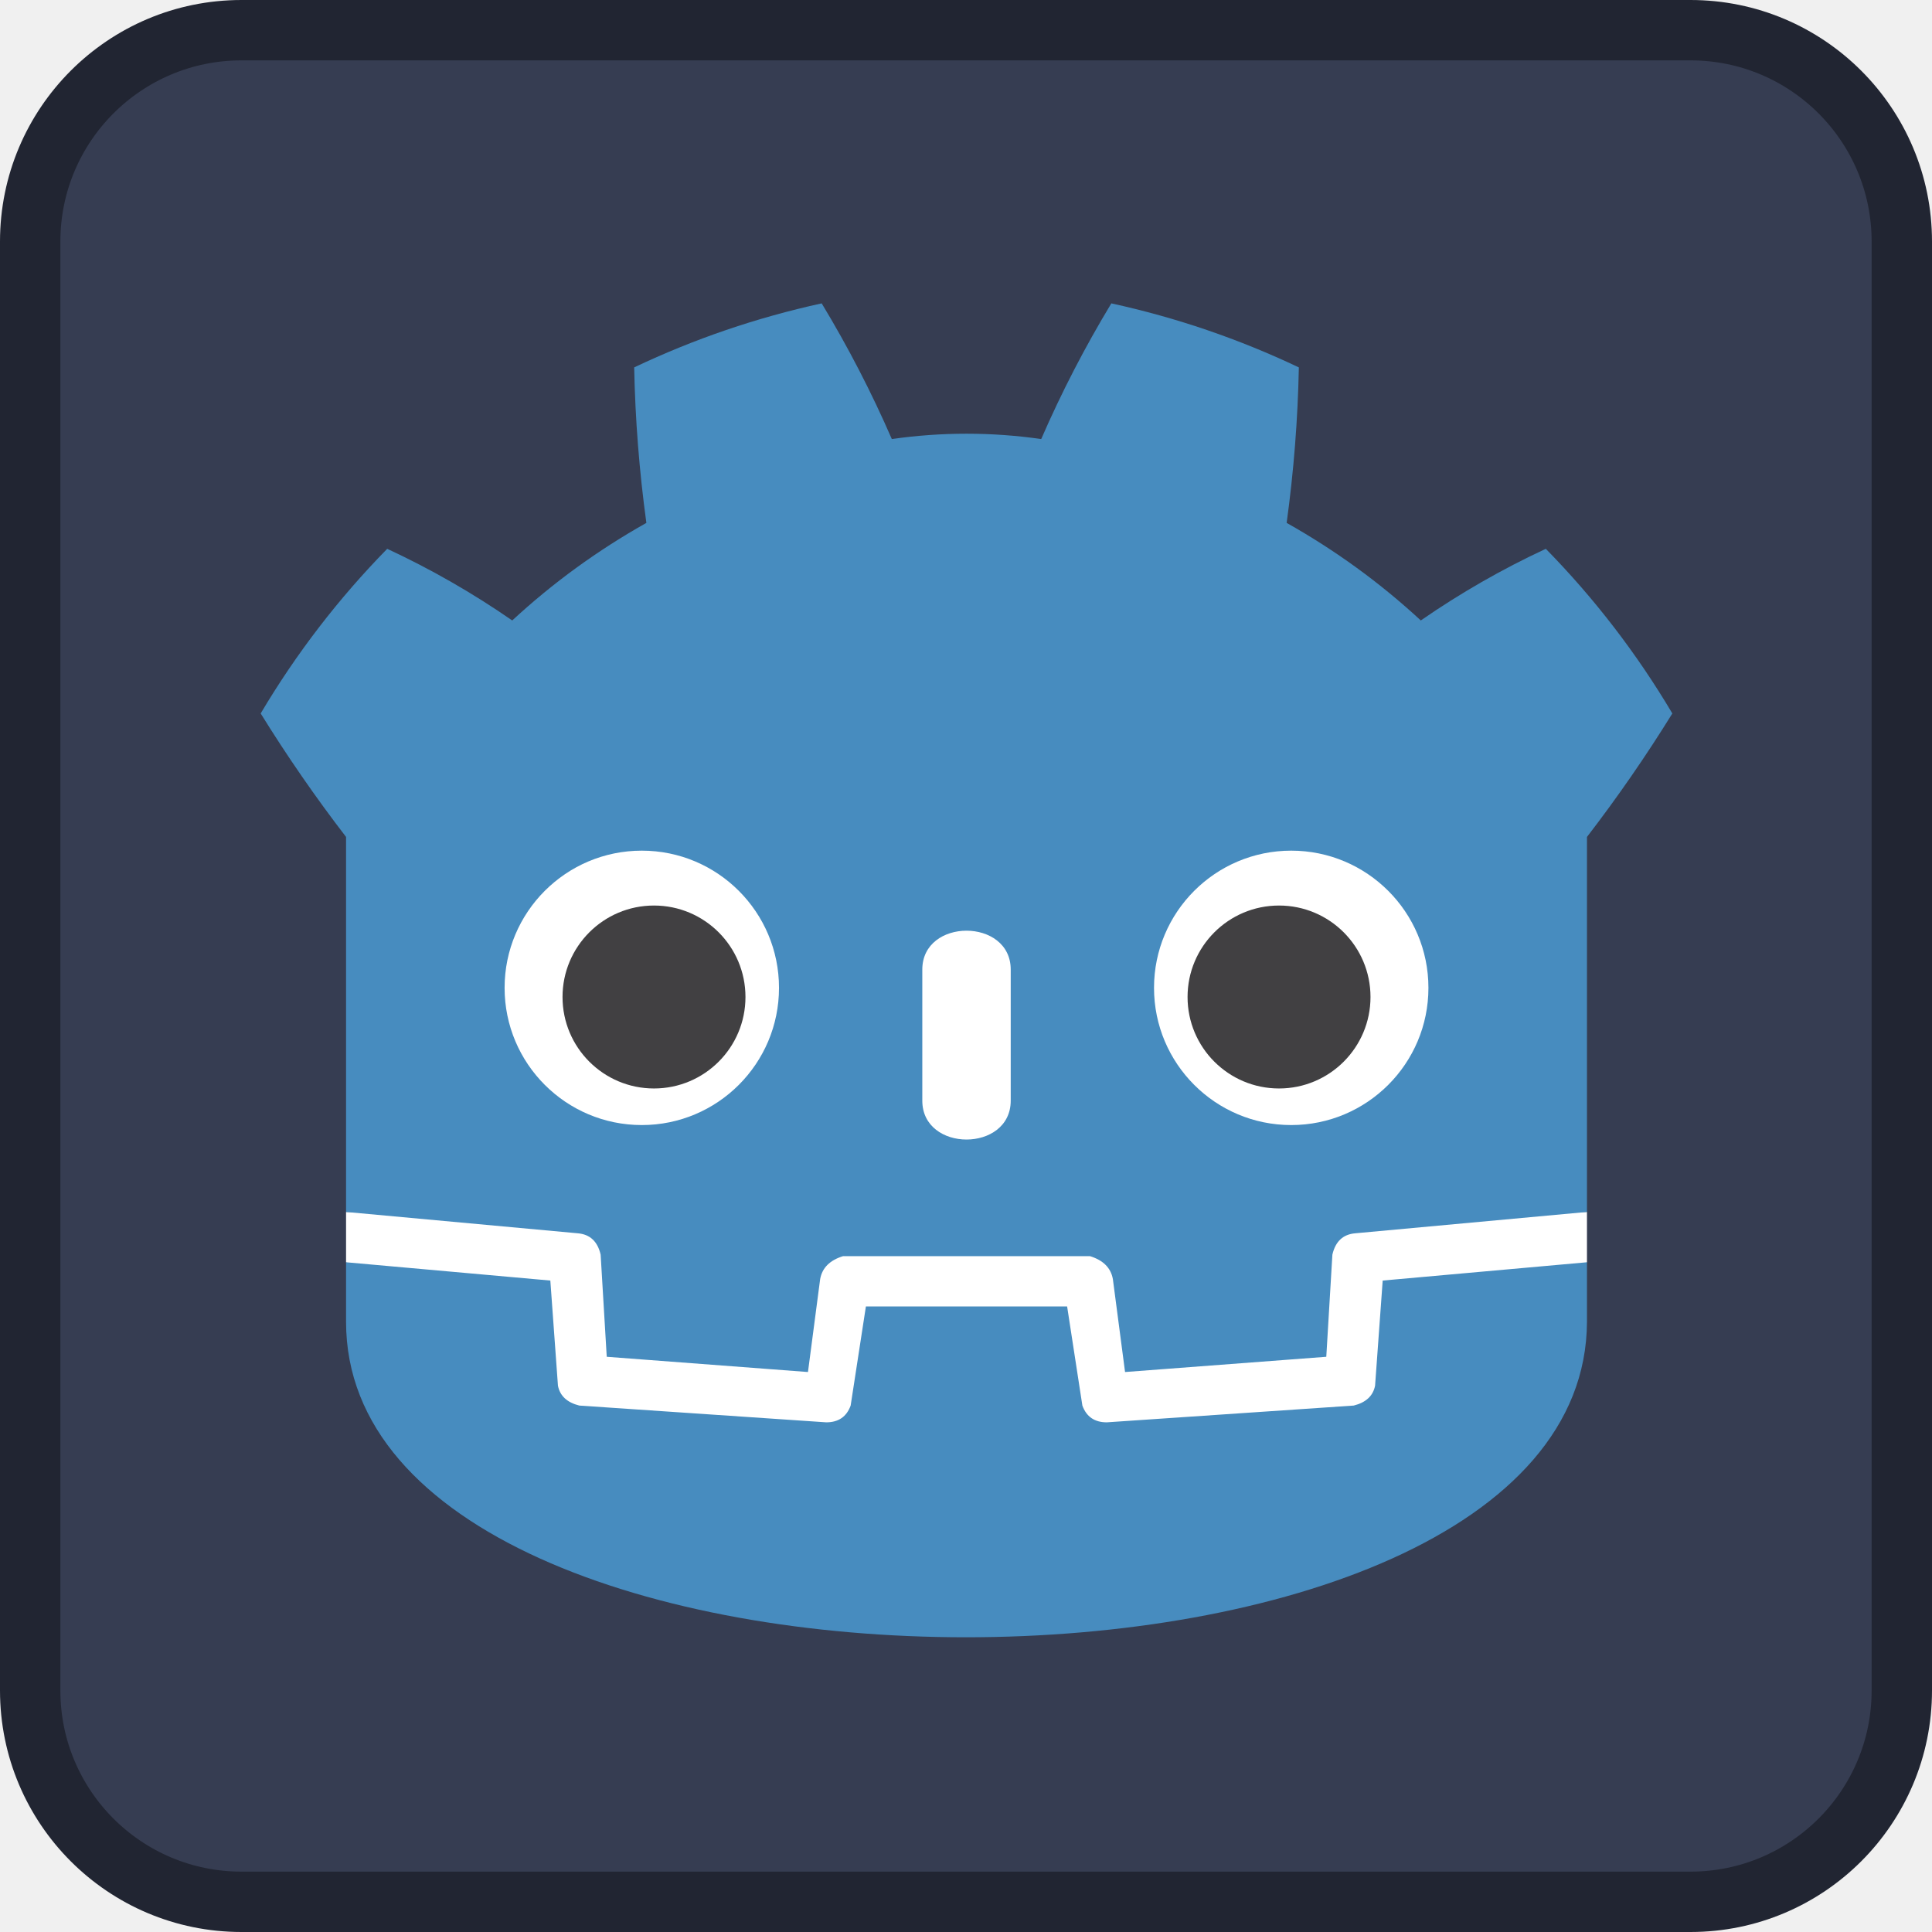
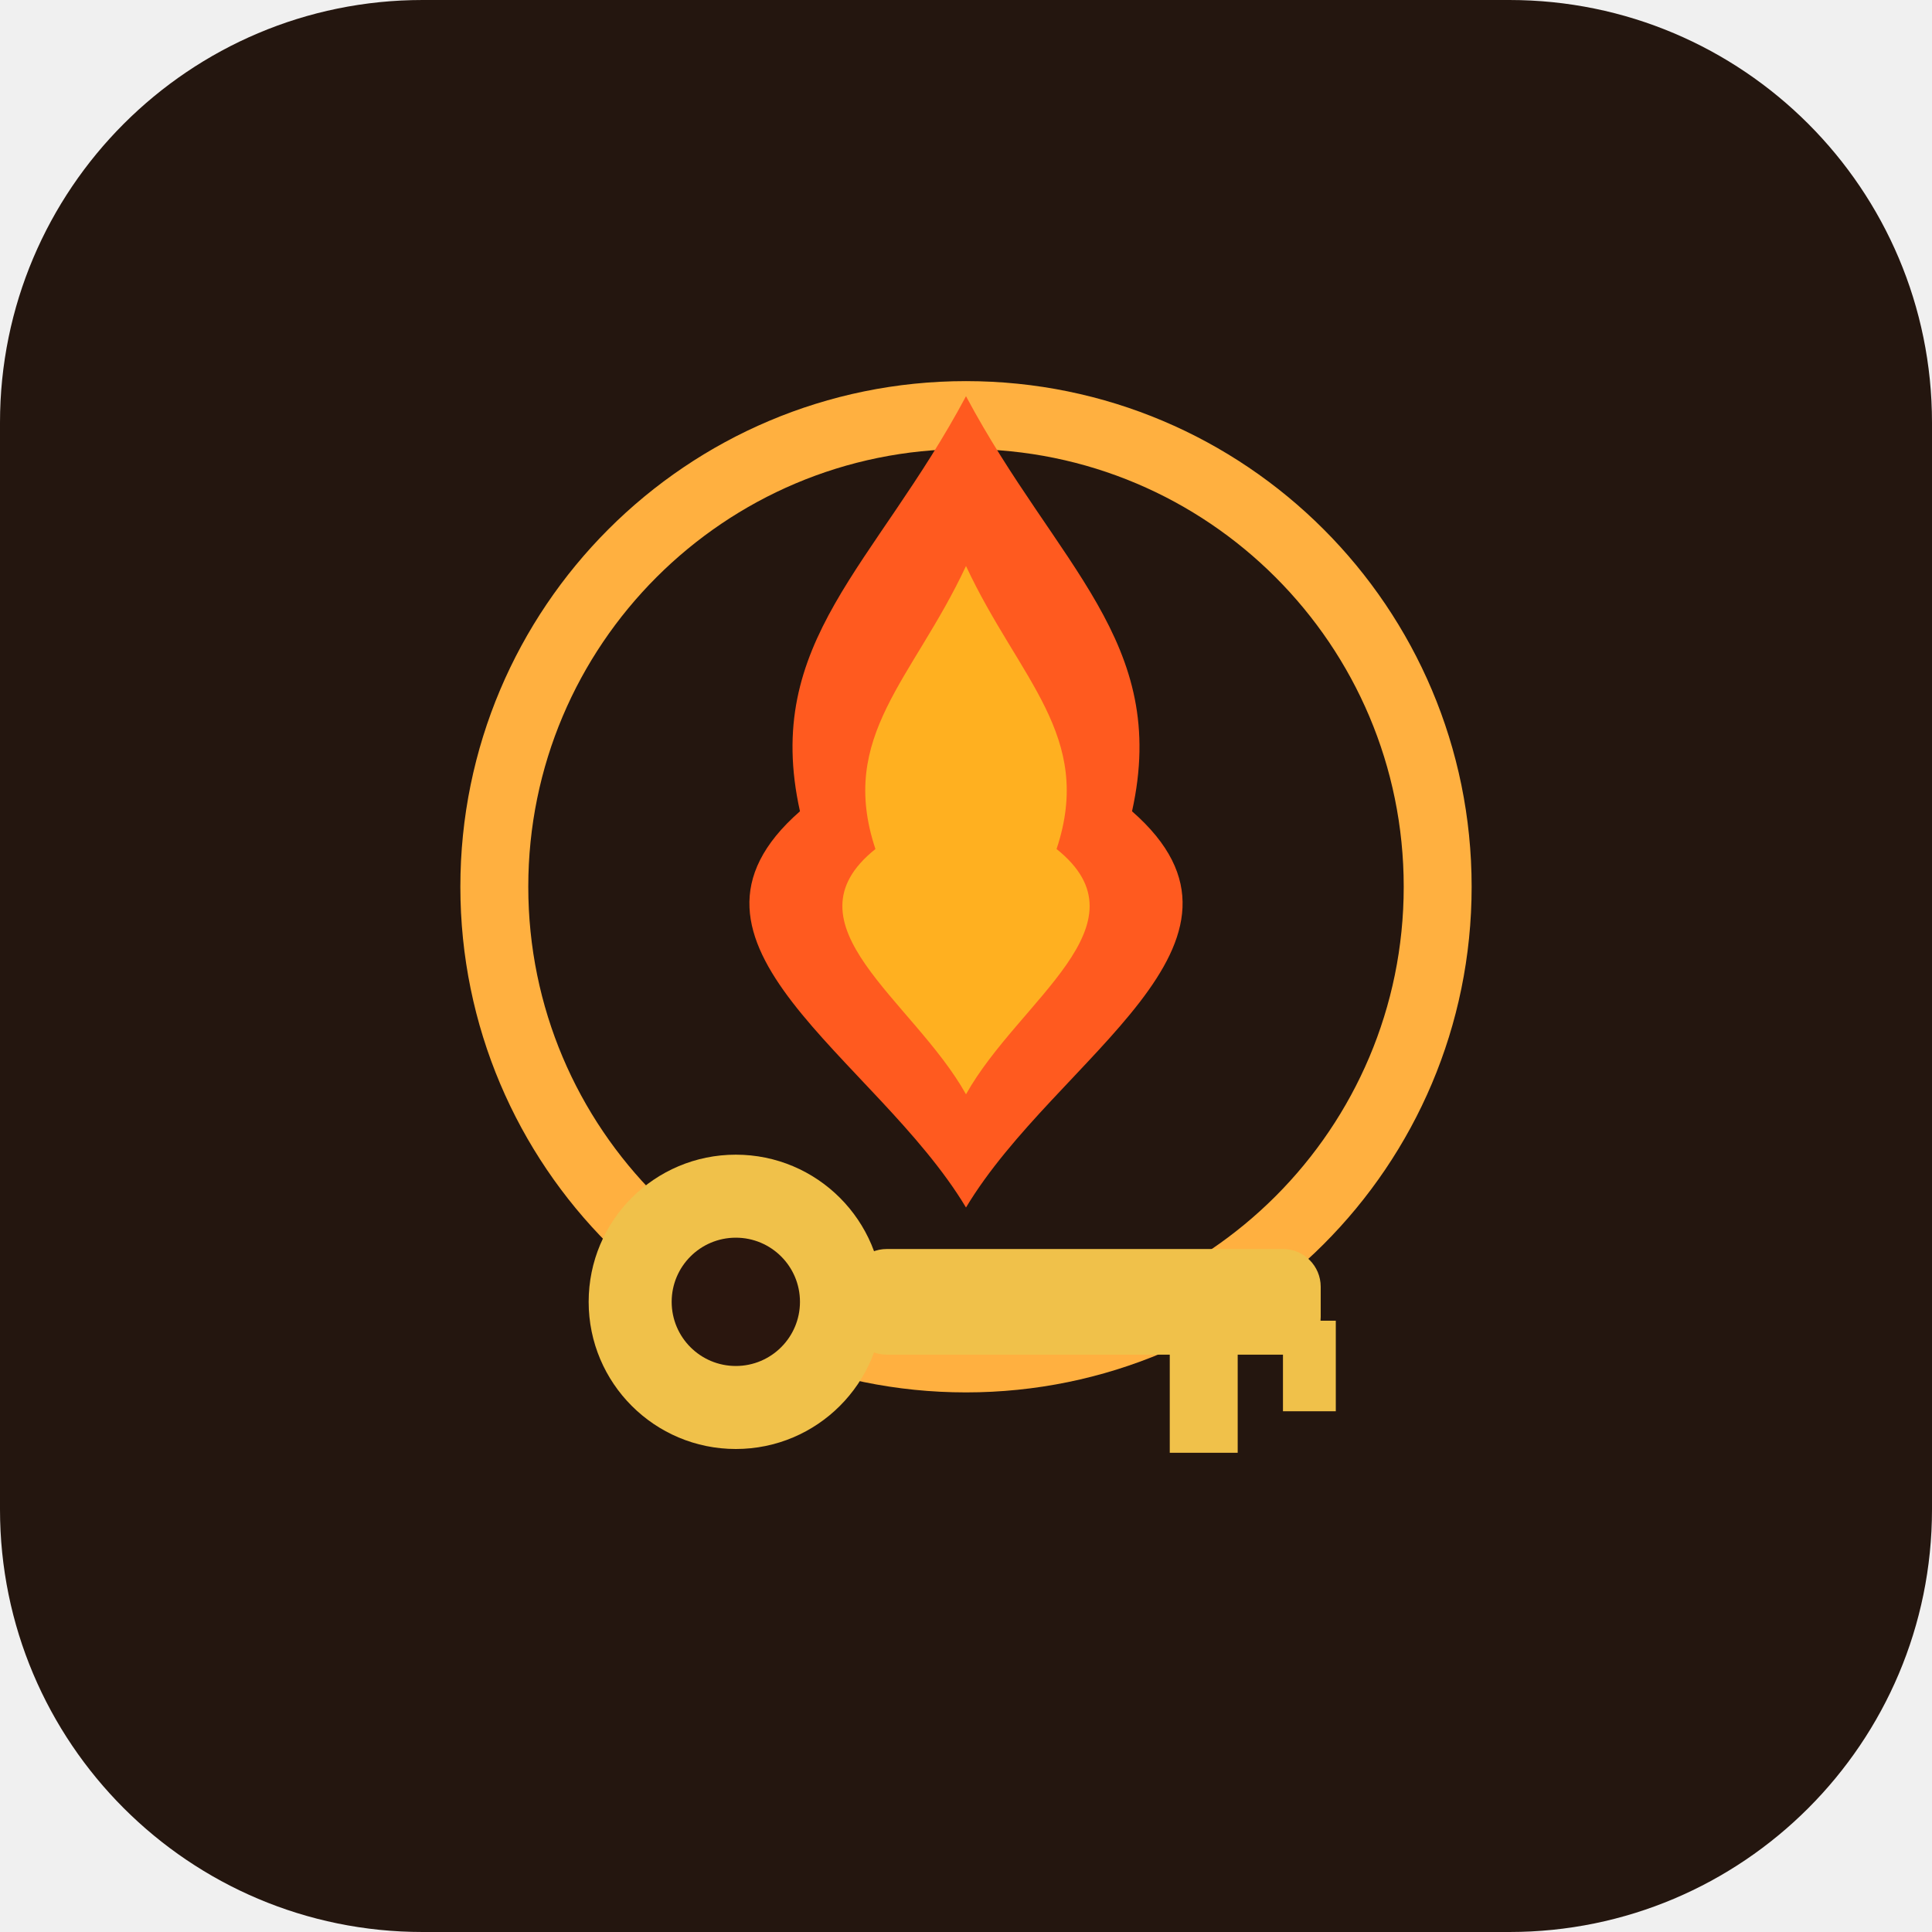
- <svg xmlns="http://www.w3.org/2000/svg" width="128" height="128">
-   <rect width="124" height="124" x="2" y="2" fill="#363d52" stroke="#212532" stroke-width="4" rx="14" />
-   <g fill="#fff" transform="translate(12.322 12.322)scale(.101)">
-     <path d="M105 673v33q407 354 814 0v-33z" />
-     <path fill="#478cbf" d="m105 673 152 14q12 1 15 14l4 67 132 10 8-61q2-11 15-15h162q13 4 15 15l8 61 132-10 4-67q3-13 15-14l152-14V427q30-39 56-81-35-59-83-108-43 20-82 47-40-37-88-64 7-51 8-102-59-28-123-42-26 43-46 89-49-7-98 0-20-46-46-89-64 14-123 42 1 51 8 102-48 27-88 64-39-27-82-47-48 49-83 108 26 42 56 81zm0 33v39c0 276 813 276 814 0v-39l-134 12-5 69q-2 10-14 13l-162 11q-12 0-16-11l-10-65H446l-10 65q-4 11-16 11l-162-11q-12-3-14-13l-5-69z" />
-     <path d="M483 600c0 34 58 34 58 0v-86c0-34-58-34-58 0z" />
-     <circle cx="725" cy="526" r="90" />
-     <circle cx="299" cy="526" r="90" />
-   </g>
-   <g fill="#414042" transform="translate(12.322 12.322)scale(.101)">
-     <circle cx="307" cy="532" r="60" />
-     <circle cx="717" cy="532" r="60" />
-   </g>
+ <svg xmlns="http://www.w3.org/2000/svg" viewBox="0 0 1024 1024">
+   <rect width="1024" height="1024" rx="224" fill="#24160F" />
+   <circle cx="512" cy="470" r="250" fill="none" stroke="#FFB040" stroke-width="36" />
+   <path d="M512 210 C560 300 620 340 600 430 C680 500 560 560 512 640 C464 560 344 500 424 430 C404 340 464 300 512 210 Z" fill="#FF5A1F" />
+   <path d="M512 300 C540 360 580 390 560 450 C610 490 540 530 512 580 C484 530 414 490 464 450 C444 390 484 360 512 300 Z" fill="#FFB020" />
+   <circle cx="390" cy="690" r="78" fill="#F0C14A" />
+   <circle cx="390" cy="690" r="34" fill="#2A160E" />
+   <rect x="450" y="662" width="250" height="56" rx="20" fill="#F0C14A" />
+   <rect x="620" y="700" width="36" height="70" fill="#F0C14A" />
+   <rect x="680" y="700" width="28" height="48" fill="#F0C14A" />
</svg>
